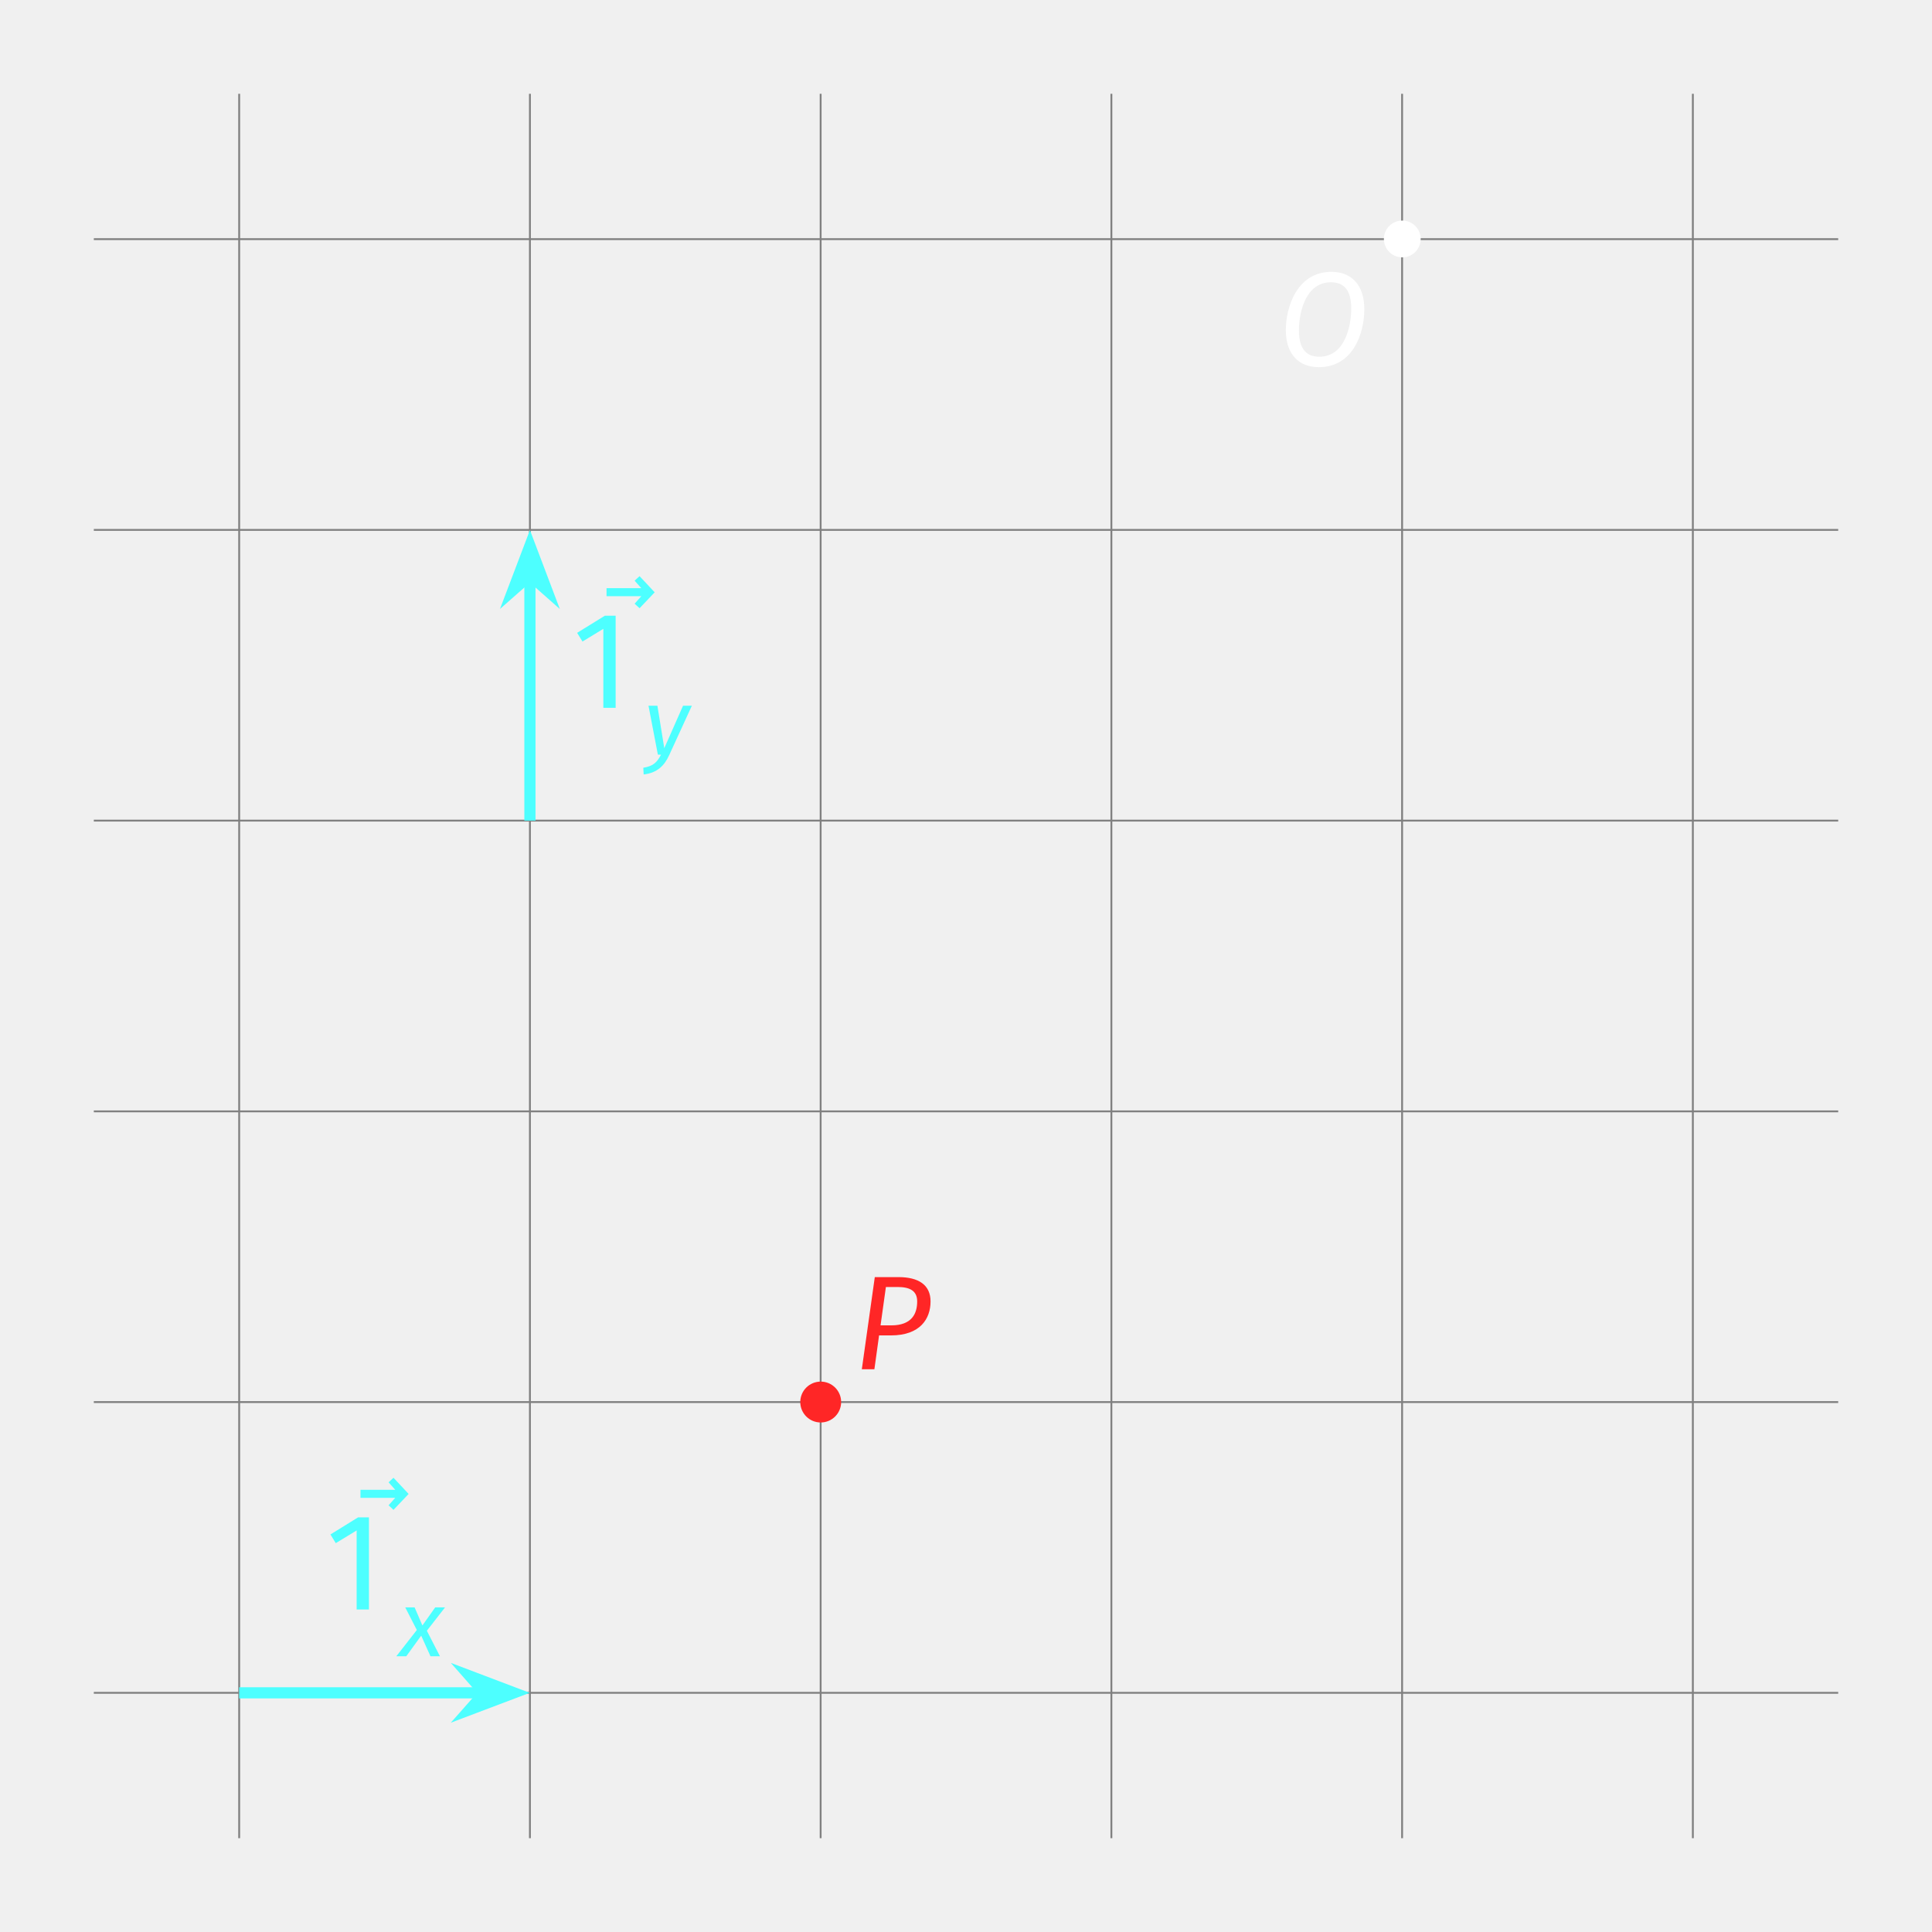
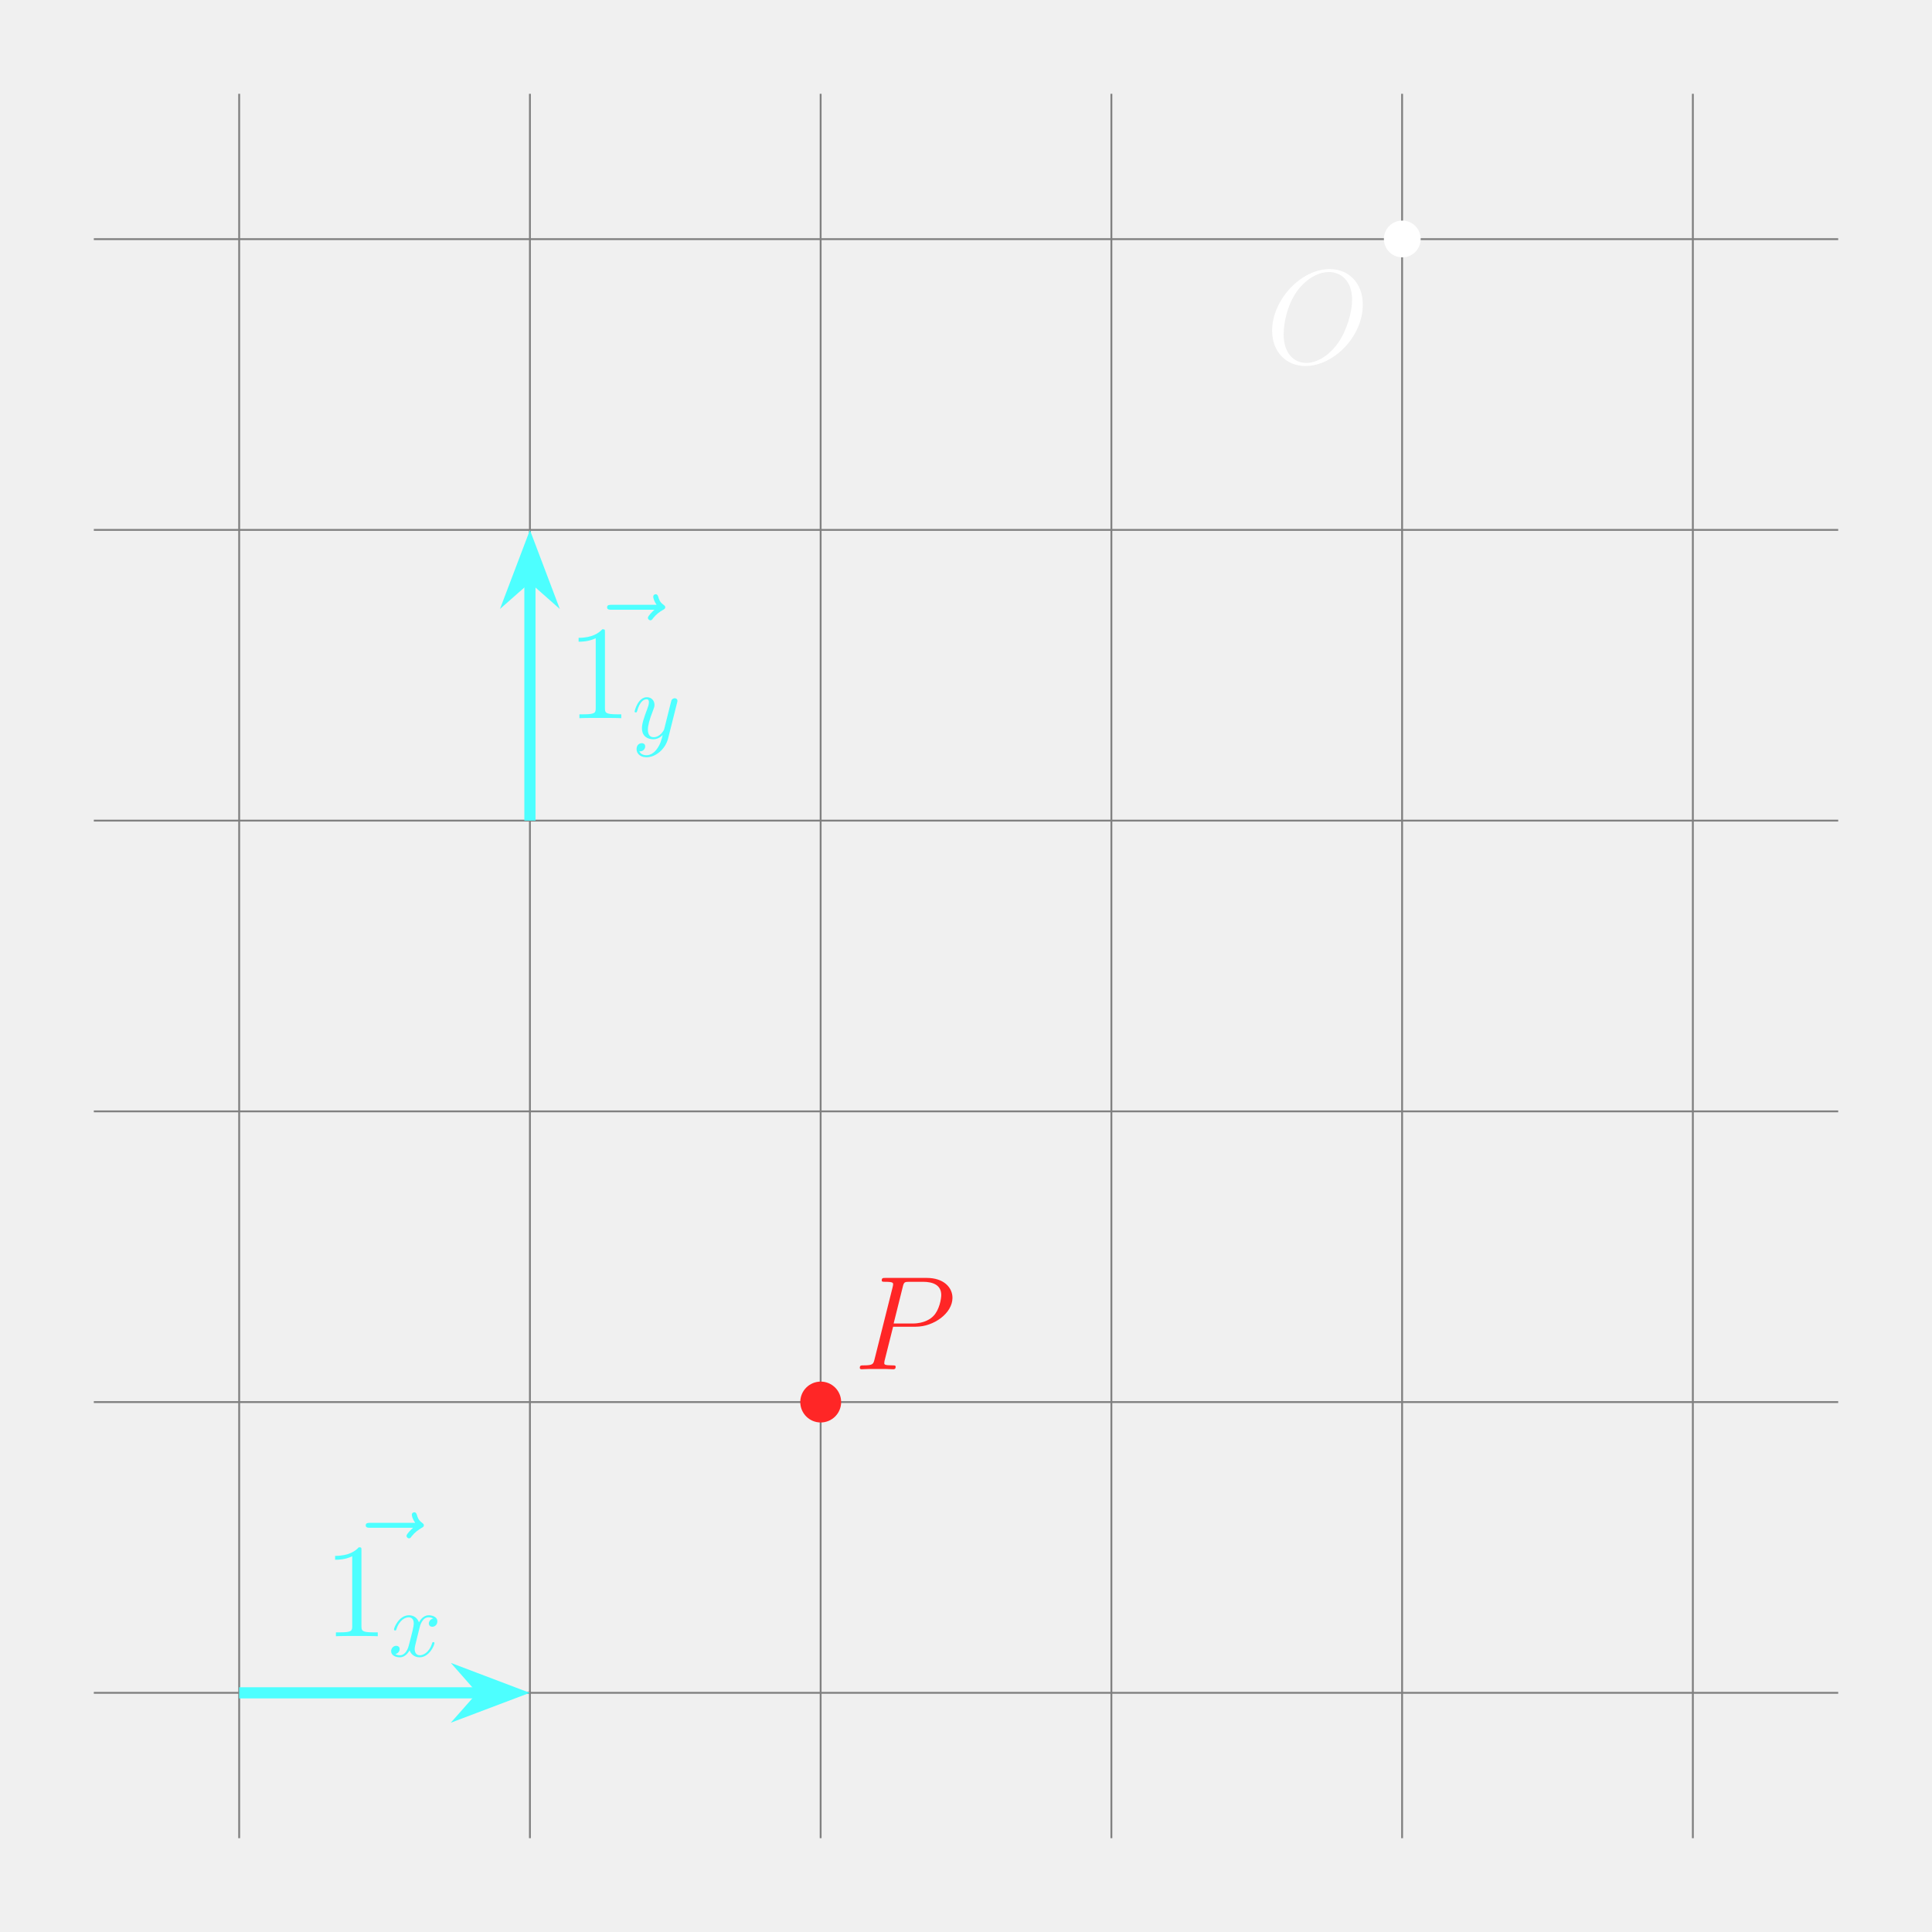
- <svg xmlns="http://www.w3.org/2000/svg" version="1.1" width="207.212pt" height="207.212pt" viewBox="0 -207.212 207.212 207.212">
+ <svg xmlns="http://www.w3.org/2000/svg" version="1.1" viewBox="0 -207.212 207.212 207.212">
  <g id="page1">
    <g transform="matrix(1 0 0 -1 0 0)">
      <path d="M10.062 25.652H197.152M10.062 56.836H197.152M10.062 88.016H197.152M10.062 119.199H197.152M10.062 150.379H197.152M10.062 181.563H197.152M25.652 10.062V197.152M56.836 10.062V197.152M88.016 10.062V197.152M119.199 10.062V197.152M150.379 10.062V197.152M181.563 10.062V197.152" stroke="#808080" fill="none" stroke-width=".199" />
      <path d="M25.652 25.652H51.68" stroke="#4dffff" fill="none" stroke-width="1.196" stroke-miterlimit="10" />
      <path d="M55.133 25.652L50.394 27.449L51.977 25.652L50.394 23.859Z" fill="#4dffff" />
      <path d="M55.133 25.652L50.394 27.449L51.977 25.652L50.394 23.859Z" stroke="#4dffff" fill="none" stroke-width="1.196" stroke-miterlimit="10" />
-       <path d="M42.205 48.718L41.675 48.231L42.392 47.428H38.663V46.567H42.392L41.675 45.764L42.205 45.277L43.826 46.983L42.205 48.718Z" fill="#4dffff" />
-       <path d="M38.25 34.592H39.57V44.473H38.408L35.439 42.637L36.013 41.705L38.25 43.067V34.592Z" fill="#4dffff" />
-       <path d="M47.733 34.819H46.678L45.304 32.877L44.467 34.819H43.461L44.706 32.389L42.505 29.571H43.571L45.174 31.782L46.17 29.571H47.186L45.782 32.31L47.733 34.819Z" fill="#4dffff" />
+       <path d="M44.3 43.353C44.128 43.195 43.598 42.693 43.598 42.492C43.598 42.348 43.727 42.219 43.87 42.219C43.999 42.219 44.056 42.306 44.157 42.449C44.501 42.879 44.888 43.152 45.218 43.338C45.361 43.424 45.462 43.467 45.462 43.625C45.462 43.754 45.347 43.826 45.261 43.898C44.86 44.17 44.759 44.557 44.716 44.729C44.673 44.844 44.63 45.016 44.429 45.016C44.343 45.016 44.171 44.959 44.171 44.743C44.171 44.614 44.257 44.27 44.53 43.883H39.711C39.467 43.883 39.224 43.883 39.224 43.611C39.224 43.353 39.482 43.353 39.711 43.353H44.3Z" fill="#4dffff" />
+       <path d="M38.766 40.915C38.766 41.244 38.766 41.259 38.479 41.259C38.135 40.871 37.418 40.341 35.941 40.341V39.925C36.271 39.925 36.988 39.925 37.777 40.298V32.826C37.777 32.31 37.734 32.138 36.472 32.138H36.027V31.722C36.414 31.751 37.805 31.751 38.279 31.751C38.752 31.751 40.129 31.751 40.516 31.722V32.138H40.071C38.809 32.138 38.766 32.31 38.766 32.826V40.915Z" fill="#4dffff" />
+       <path d="M44.985 32.578C45.045 32.836 45.274 33.753 45.971 33.753C46.021 33.753 46.26 33.753 46.469 33.623C46.19 33.573 45.991 33.324 45.991 33.085C45.991 32.926 46.101 32.737 46.369 32.737C46.588 32.737 46.907 32.916 46.907 33.314C46.907 33.832 46.32 33.972 45.981 33.972C45.403 33.972 45.055 33.444 44.935 33.215C44.687 33.872 44.149 33.972 43.86 33.972C42.824 33.972 42.257 32.687 42.257 32.438C42.257 32.338 42.356 32.338 42.376 32.338C42.456 32.338 42.486 32.358 42.506 32.448C42.844 33.504 43.501 33.753 43.84 33.753C44.029 33.753 44.378 33.663 44.378 33.085C44.378 32.777 44.208 32.109 43.84 30.715C43.681 30.098 43.332 29.68 42.894 29.68C42.834 29.68 42.605 29.68 42.396 29.809C42.645 29.859 42.864 30.068 42.864 30.347C42.864 30.616 42.645 30.695 42.496 30.695C42.197 30.695 41.948 30.436 41.948 30.118C41.948 29.66 42.446 29.46 42.884 29.46C43.541 29.46 43.9 30.158 43.93 30.217C44.049 29.849 44.407 29.46 45.005 29.46C46.031 29.46 46.598 30.745 46.598 30.994C46.598 31.094 46.509 31.094 46.479 31.094C46.389 31.094 46.369 31.054 46.349 30.984C46.021 29.918 45.344 29.68 45.025 29.68C44.637 29.68 44.477 29.998 44.477 30.337C44.477 30.556 44.537 30.775 44.647 31.213L44.985 32.578Z" fill="#4dffff" />
      <path d="M56.836 119.199V145.223" stroke="#4dffff" fill="none" stroke-width="1.196" stroke-miterlimit="10" />
      <path d="M56.836 148.676L55.039 143.941L56.836 145.524L58.629 143.941Z" fill="#4dffff" />
      <path d="M56.836 148.676L55.039 143.941L56.836 145.524L58.629 143.941Z" stroke="#4dffff" fill="none" stroke-width="1.196" stroke-miterlimit="10" />
-       <path d="M68.595 145.419L68.065 144.932L68.782 144.129H65.053V143.268H68.782L68.065 142.465L68.595 141.978L70.216 143.684L68.595 145.419Z" fill="#4dffff" />
-       <path d="M64.71 131.293H66.03V141.174H64.868L61.899 139.338L62.473 138.406L64.71 139.768V131.293Z" fill="#4dffff" />
-       <path d="M74.203 131.52H73.258L71.246 126.969L70.509 131.52H69.553L70.559 126.272H70.897C70.459 125.445 70.081 125.047 68.995 124.868L69.035 124.151C70.489 124.31 71.266 125.107 71.773 126.222L74.203 131.52Z" fill="#4dffff" />
+       <path d="M70.19 141.815C70.018 141.657 69.488 141.155 69.488 140.954C69.488 140.811 69.617 140.681 69.76 140.681C69.889 140.681 69.946 140.768 70.047 140.911C70.391 141.341 70.778 141.614 71.108 141.8C71.251 141.886 71.352 141.929 71.352 142.087C71.352 142.216 71.237 142.288 71.151 142.36C70.75 142.632 70.649 143.019 70.606 143.191C70.563 143.306 70.52 143.478 70.319 143.478C70.233 143.478 70.061 143.421 70.061 143.206C70.061 143.076 70.147 142.732 70.42 142.345H65.601C65.357 142.345 65.114 142.345 65.114 142.073C65.114 141.815 65.372 141.815 65.601 141.815H70.19Z" fill="#4dffff" />
+       <path d="M64.882 139.377C64.882 139.707 64.882 139.722 64.595 139.722C64.251 139.334 63.534 138.804 62.057 138.804V138.388C62.387 138.388 63.104 138.388 63.893 138.761V131.289C63.893 130.773 63.85 130.601 62.588 130.601H62.143V130.185C62.53 130.214 63.921 130.214 64.395 130.214C64.868 130.214 66.245 130.214 66.632 130.185V130.601H66.187C64.925 130.601 64.882 130.773 64.882 131.289V139.377Z" fill="#4dffff" />
+       <path d="M72.615 131.827C72.655 131.967 72.655 131.986 72.655 132.056C72.655 132.235 72.515 132.325 72.366 132.325C72.266 132.325 72.107 132.265 72.017 132.116C71.997 132.066 71.918 131.757 71.878 131.578C71.808 131.319 71.738 131.05 71.679 130.781L71.231 128.989C71.191 128.84 70.762 128.143 70.105 128.143C69.597 128.143 69.488 128.581 69.488 128.949C69.488 129.407 69.657 130.025 69.996 130.901C70.155 131.309 70.195 131.419 70.195 131.618C70.195 132.066 69.876 132.435 69.378 132.435C68.432 132.435 68.064 130.991 68.064 130.901C68.064 130.801 68.163 130.801 68.183 130.801C68.283 130.801 68.293 130.821 68.342 130.981C68.612 131.917 69.01 132.215 69.348 132.215C69.428 132.215 69.597 132.215 69.597 131.897C69.597 131.648 69.498 131.389 69.428 131.2C69.03 130.144 68.851 129.576 68.851 129.109C68.851 128.222 69.478 127.923 70.065 127.923C70.454 127.923 70.792 128.093 71.071 128.371C70.942 127.854 70.822 127.366 70.424 126.838C70.165 126.499 69.787 126.21 69.328 126.21C69.189 126.21 68.741 126.24 68.572 126.629C68.731 126.629 68.861 126.629 69 126.748C69.099 126.838 69.199 126.967 69.199 127.157C69.199 127.465 68.93 127.505 68.831 127.505C68.602 127.505 68.273 127.346 68.273 126.858C68.273 126.36 68.711 125.991 69.328 125.991C70.354 125.991 71.38 126.898 71.659 128.023L72.615 131.827Z" fill="#4dffff" />
      <path d="M152.371 181.582C152.371 182.672 151.484 183.555 150.398 183.555C149.309 183.555 148.426 182.672 148.426 181.582S149.309 179.609 150.398 179.609C151.484 179.609 152.371 180.492 152.371 181.582Z" fill="#fff" />
      <path d="M90.215 56.84C90.215 58.051 89.234 59.031 88.023 59.031C86.812 59.031 85.832 58.051 85.832 56.84C85.832 55.629 86.812 54.648 88.023 54.648C89.234 54.648 90.215 55.629 90.215 56.84Z" fill="#ff2626" />
-       <path d="M142.742 176.938C144.118 176.938 144.922 176.121 144.922 174.142C144.922 172.134 144.204 168.951 141.494 168.951C140.175 168.951 139.314 169.725 139.314 171.761C139.314 173.783 140.06 176.938 142.742 176.938ZM142.799 178.057C139.142 178.057 137.909 174.328 137.909 171.804C137.909 169.223 139.3 167.832 141.451 167.832C145.094 167.832 146.327 171.431 146.327 174.042S144.95 178.057 142.799 178.057Z" fill="#fff" />
-       <path d="M95.588 65.062H94.441L95.015 69.178H96.262C97.553 69.178 98.37 68.791 98.37 67.629C98.37 66.352 97.825 65.062 95.588 65.062ZM96.362 70.239H93.824L92.433 60.358H93.781L94.283 63.986H95.559C98.714 63.986 99.804 65.793 99.804 67.629C99.804 69.407 98.514 70.239 96.362 70.239Z" fill="#ff2626" />
+       <path d="M146.162 174.539C146.162 176.905 144.613 178.354 142.606 178.354C139.537 178.354 136.439 175.055 136.439 171.743C136.439 169.491 137.931 167.957 140.01 167.957C143.022 167.957 146.162 171.097 146.162 174.539ZM140.096 168.287C138.92 168.287 137.673 169.147 137.673 171.384C137.673 172.689 138.146 174.826 139.322 176.26C140.369 177.522 141.573 178.038 142.534 178.038C143.796 178.038 145.015 177.12 145.015 175.055C145.015 173.779 144.47 171.786 143.509 170.423C142.463 168.961 141.158 168.287 140.096 168.287Z" fill="#fff" />
+       <path d="M95.788 64.917H98.197C100.176 64.917 102.155 66.38 102.155 68.015C102.155 69.134 101.209 70.152 99.402 70.152H94.971C94.698 70.152 94.569 70.152 94.569 69.879C94.569 69.736 94.698 69.736 94.913 69.736C95.788 69.736 95.788 69.621 95.788 69.464C95.788 69.435 95.788 69.349 95.731 69.134L93.795 61.418C93.665 60.916 93.637 60.773 92.633 60.773C92.36 60.773 92.217 60.773 92.217 60.515C92.217 60.357 92.346 60.357 92.432 60.357C92.705 60.357 92.991 60.386 93.264 60.386H94.942C95.214 60.386 95.516 60.357 95.788 60.357C95.903 60.357 96.061 60.357 96.061 60.629C96.061 60.773 95.931 60.773 95.716 60.773C94.856 60.773 94.841 60.873 94.841 61.017C94.841 61.088 94.856 61.189 94.87 61.26L95.788 64.917ZM96.82 69.177C96.95 69.707 97.007 69.736 97.566 69.736H98.986C100.061 69.736 100.951 69.392 100.951 68.316C100.951 67.943 100.764 66.724 100.105 66.064C99.861 65.806 99.172 65.262 97.867 65.262H95.845L96.82 69.177Z" fill="#ff2626" />
    </g>
  </g>
</svg>
